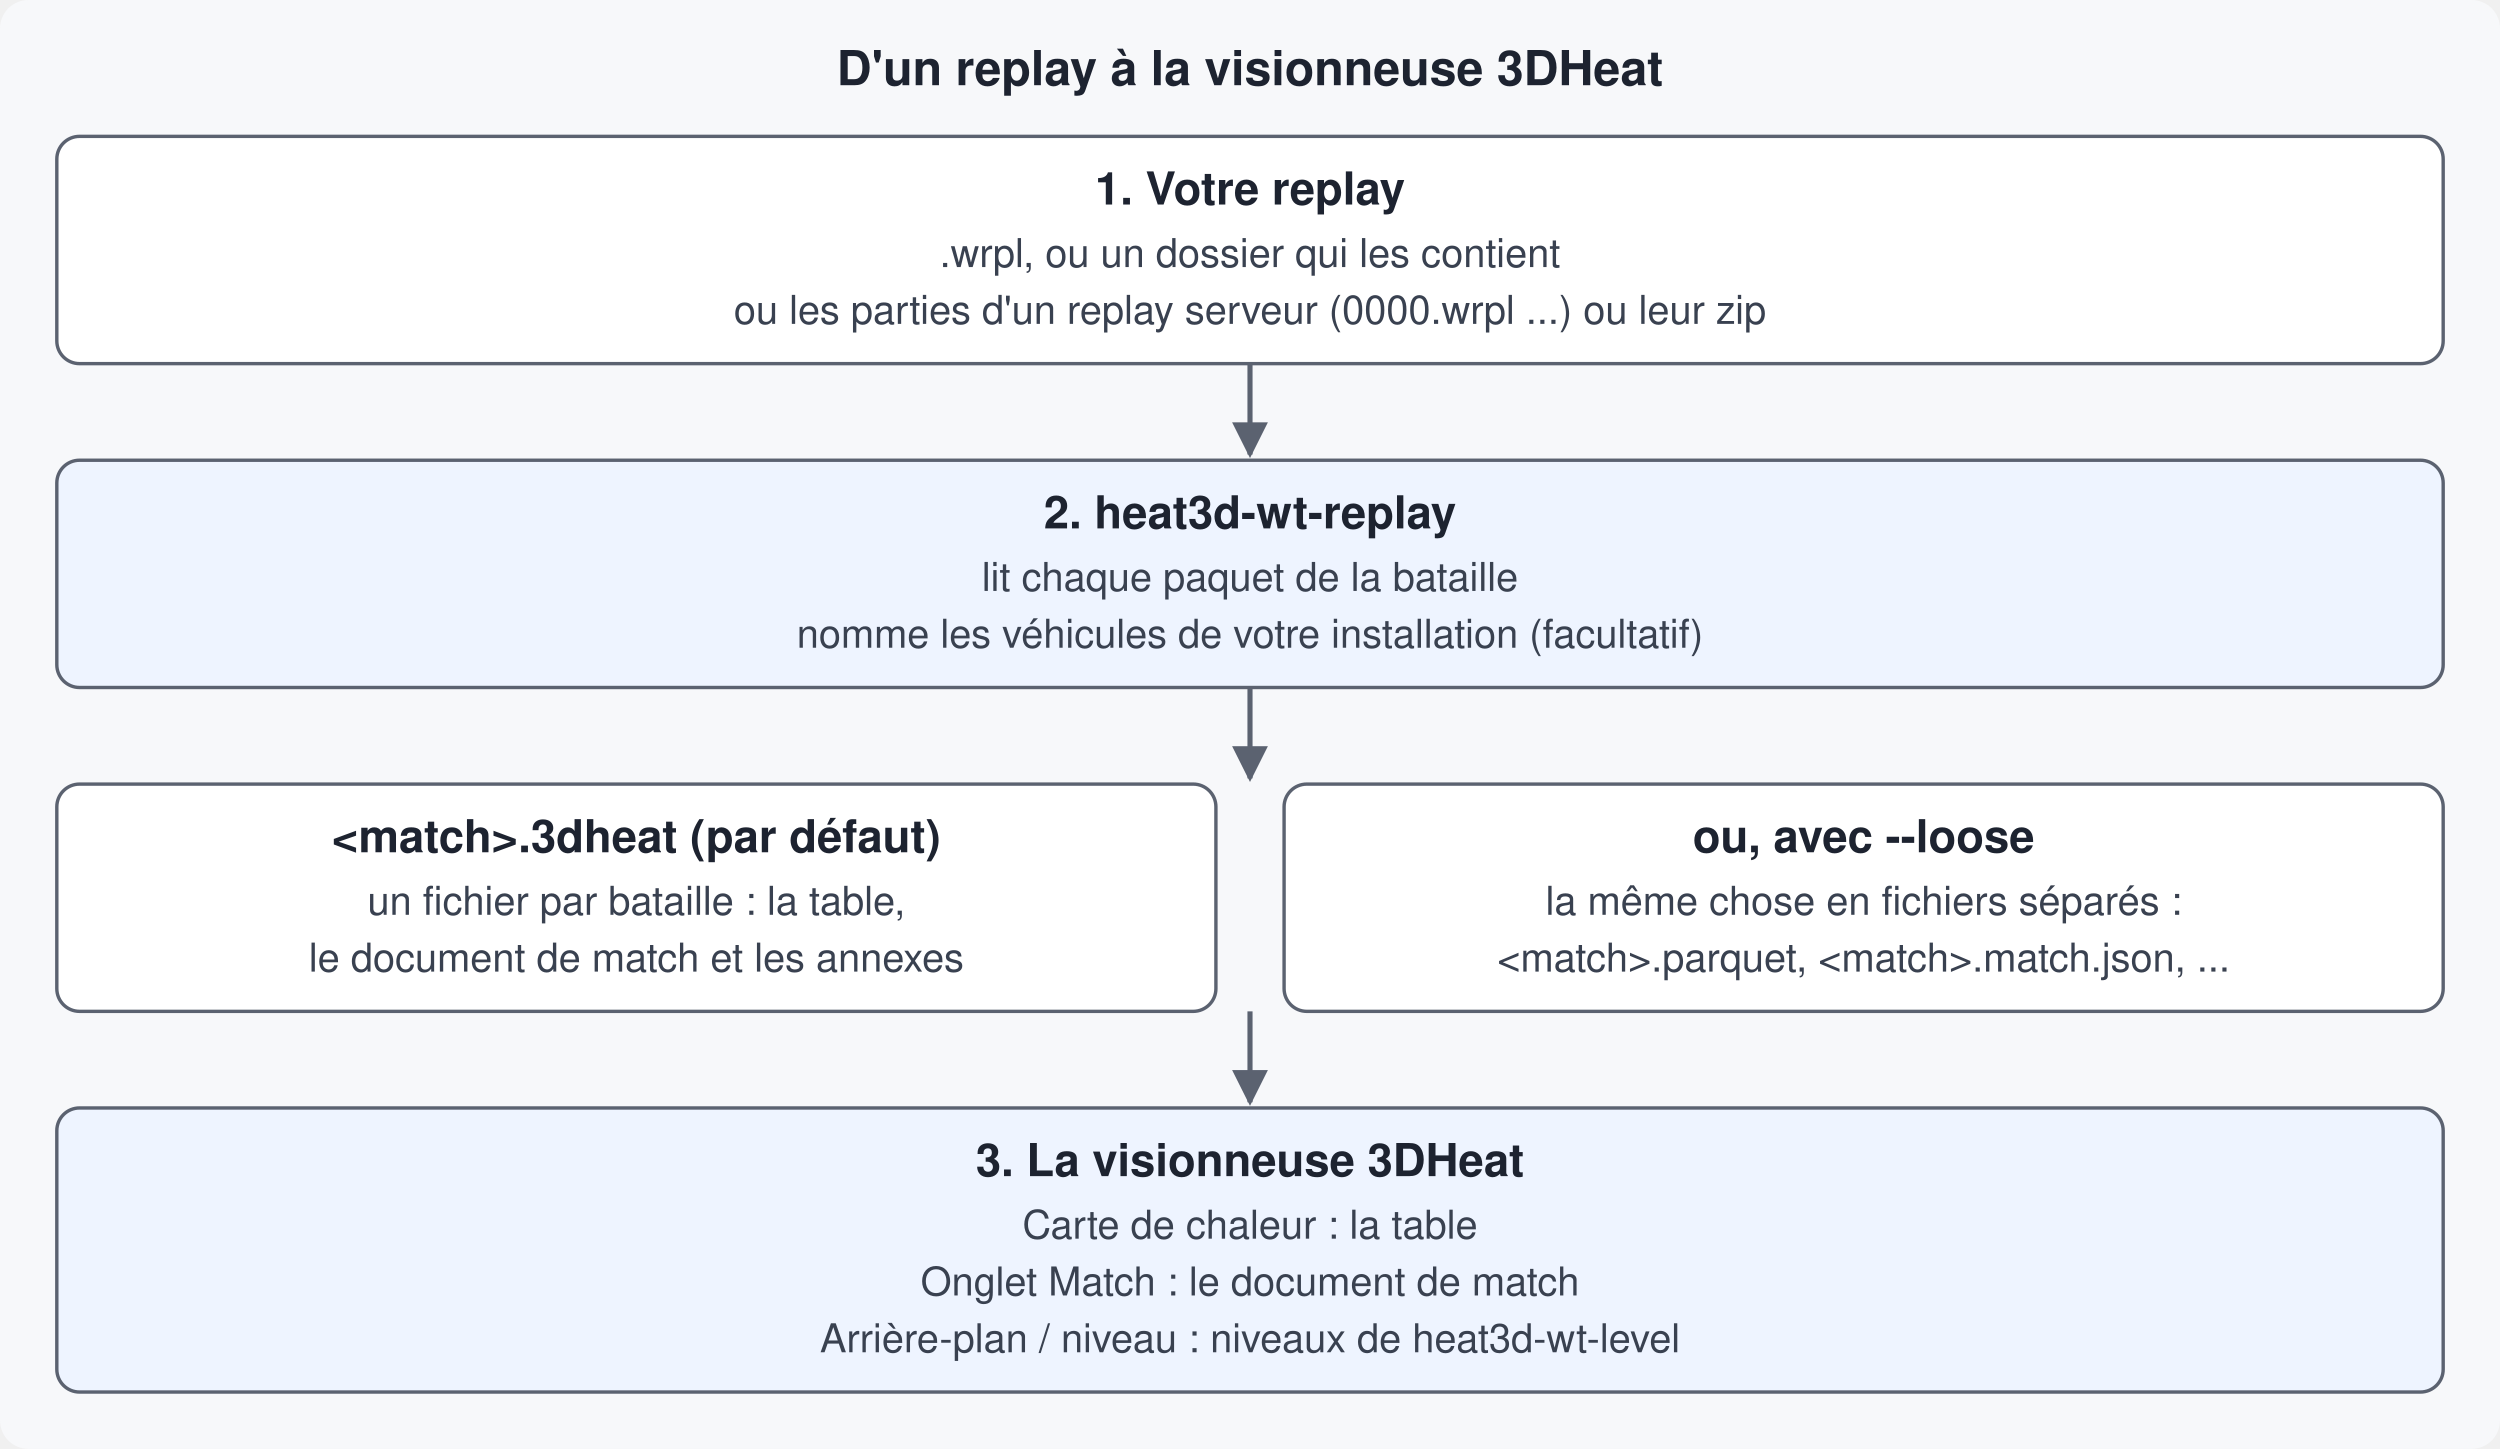
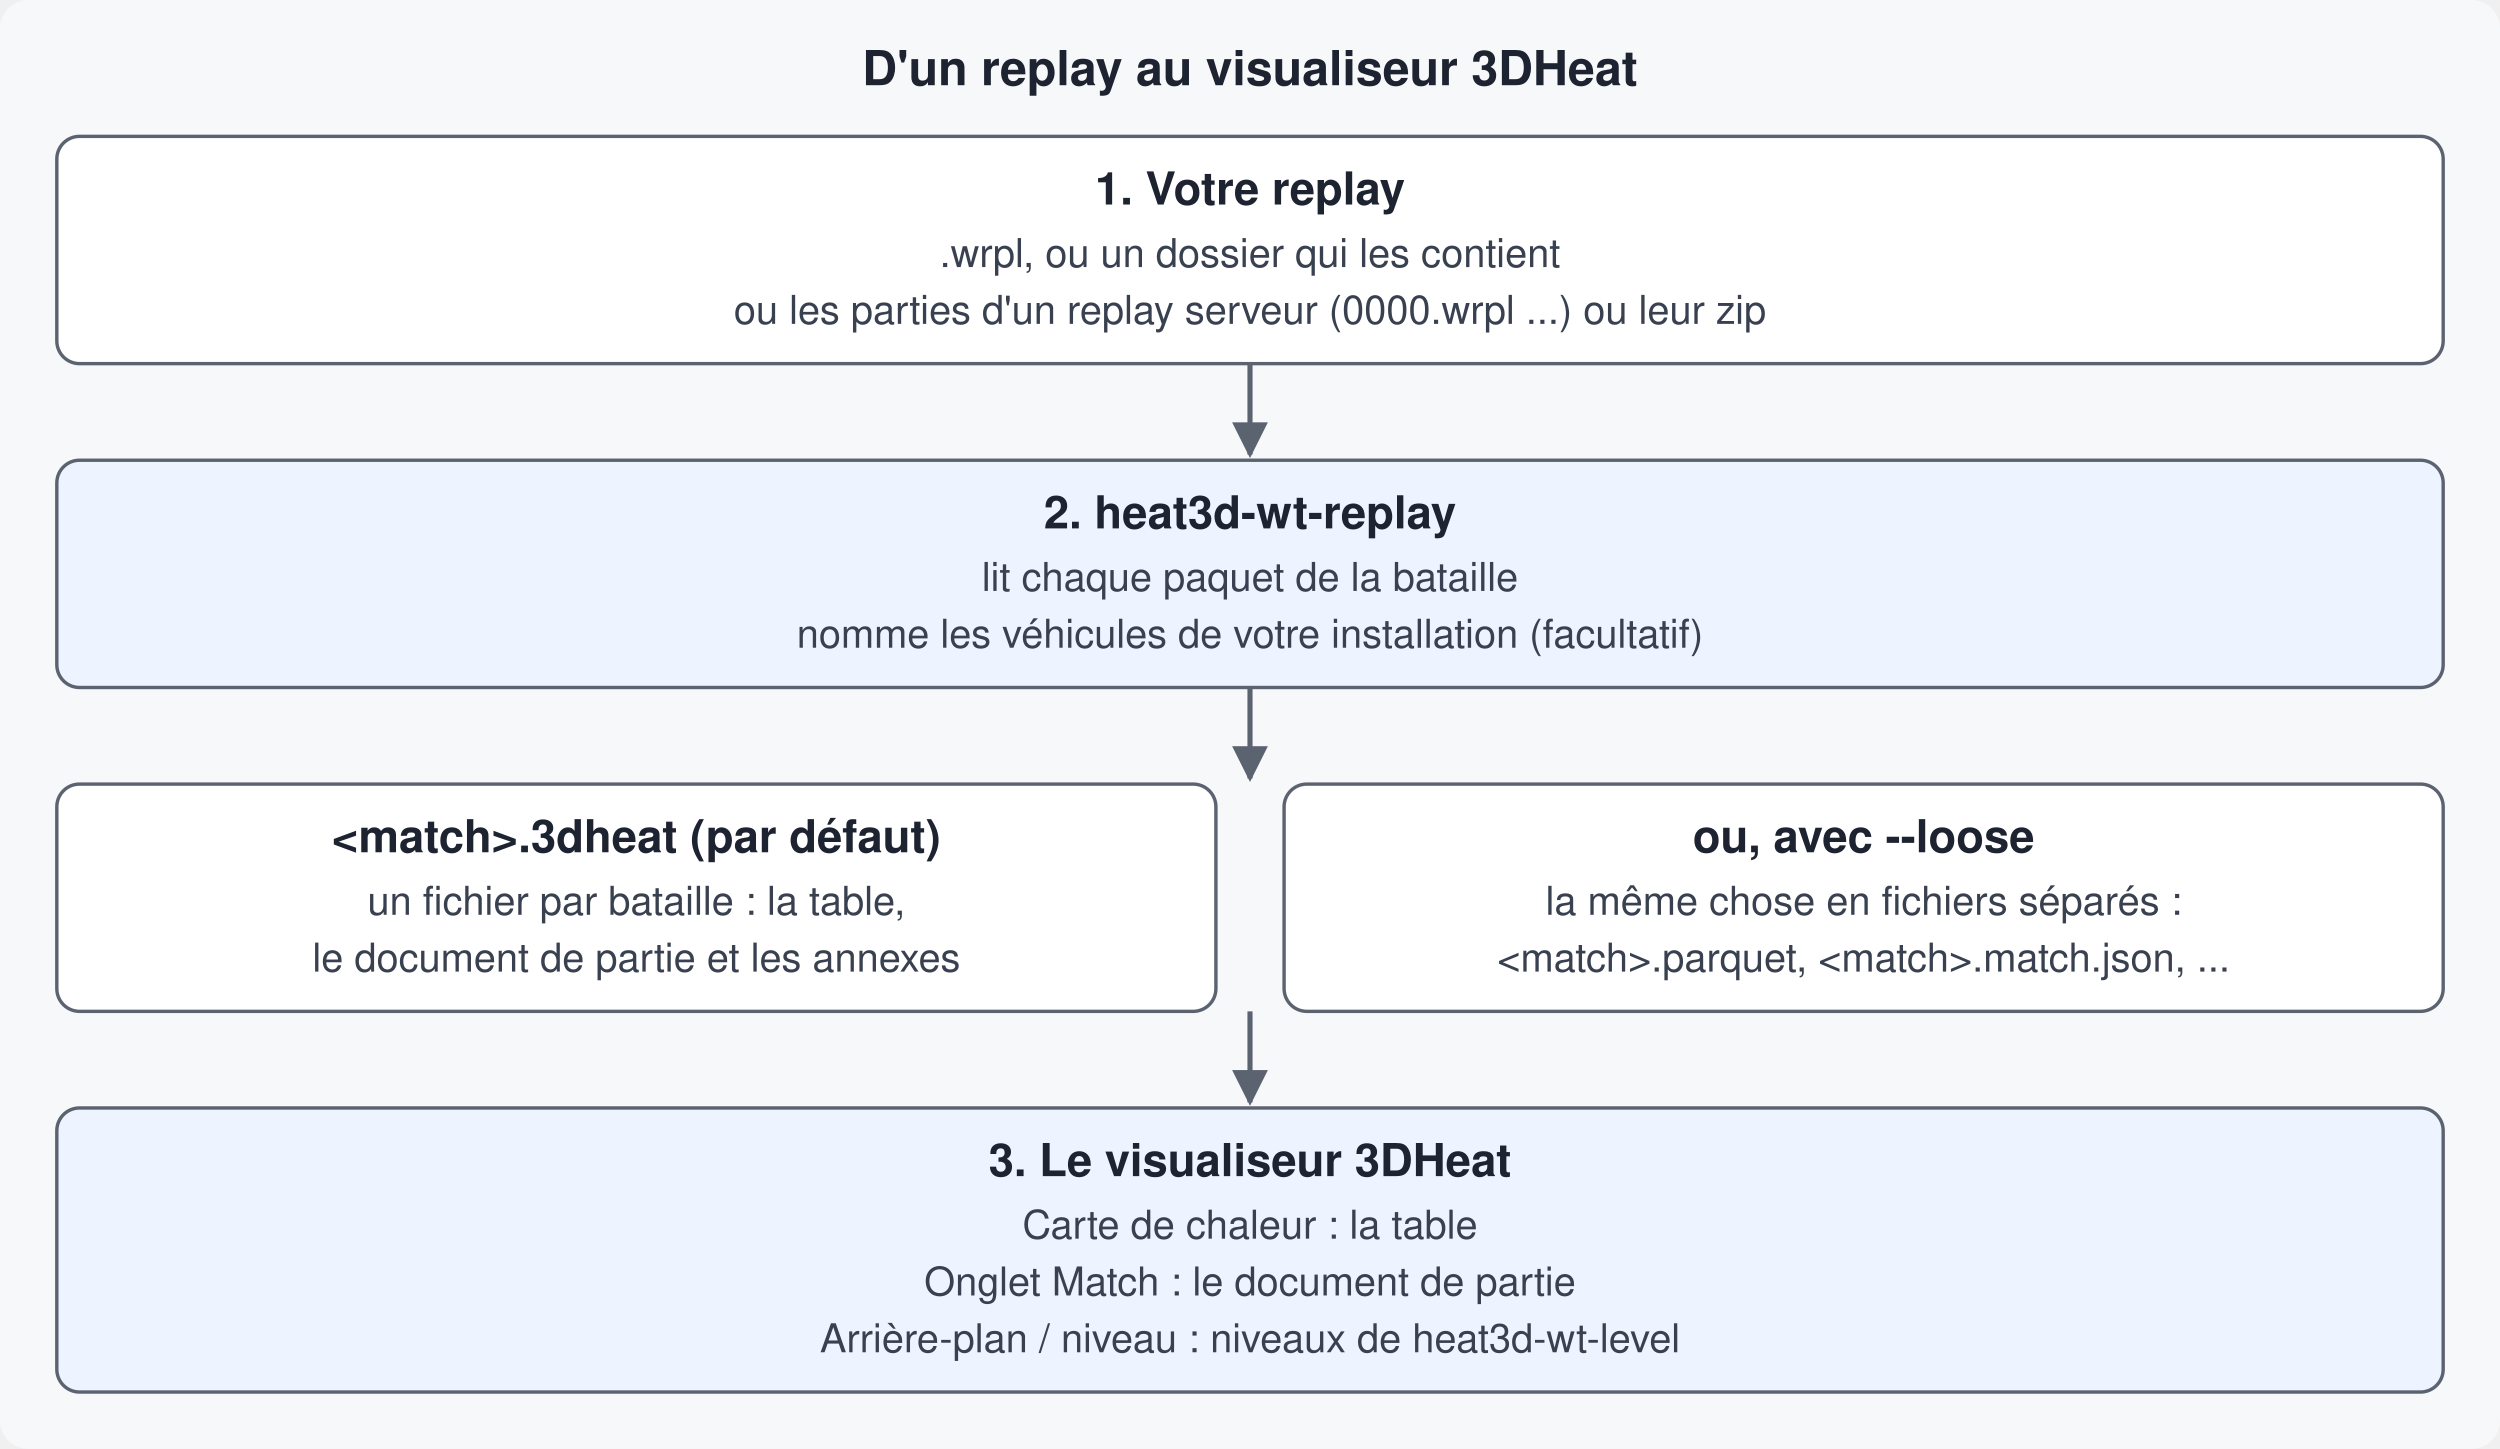
<svg xmlns="http://www.w3.org/2000/svg" width="880" height="510" viewBox="0 0 880 510" role="img" aria-label="From a replay to the 3DHeat viewer">
  <defs>
    <marker id="a" viewBox="0 0 10 10" refX="9" refY="5" markerWidth="7" markerHeight="7" orient="auto">
      <path d="M0,0 L10,5 L0,10 z" fill="#5b6270" />
    </marker>
  </defs>
  <rect width="880" height="510" rx="10" fill="#f7f8fa" />
-   <text x="440" y="30" font-family="Segoe UI,Helvetica,Arial,sans-serif" font-size="17" font-weight="600" text-anchor="middle" fill="#1d2330">D'un replay à la visionneuse 3DHeat</text>
+   <text x="440" y="30" font-family="Segoe UI,Helvetica,Arial,sans-serif" font-size="17" font-weight="600" text-anchor="middle" fill="#1d2330">D'un replay au visualiseur 3DHeat</text>
  <rect x="20" y="48" width="840" height="80" rx="8" fill="#ffffff" stroke="#5b6270" stroke-width="1.2" />
  <text x="440" y="72" font-family="Segoe UI,Helvetica,Arial,sans-serif" font-size="16" font-weight="600" text-anchor="middle" fill="#1d2330">1. Votre replay</text>
  <text x="440" y="94" font-family="Segoe UI,Helvetica,Arial,sans-serif" font-size="14" text-anchor="middle" fill="#394150">.wrpl, ou un dossier qui les contient</text>
  <text x="440" y="114" font-family="Segoe UI,Helvetica,Arial,sans-serif" font-size="14" text-anchor="middle" fill="#394150">ou les parties d'un replay serveur (0000.wrpl ...) ou leur zip</text>
  <line x1="440" y1="128" x2="440" y2="160" stroke="#5b6270" stroke-width="1.8" marker-end="url(#a)" />
  <rect x="20" y="162" width="840" height="80" rx="8" fill="#eef4ff" stroke="#5b6270" stroke-width="1.2" />
  <text x="440" y="186" font-family="Segoe UI,Helvetica,Arial,sans-serif" font-size="16" font-weight="600" text-anchor="middle" fill="#1d2330">2. heat3d-wt-replay</text>
  <text x="440" y="208" font-family="Segoe UI,Helvetica,Arial,sans-serif" font-size="14" text-anchor="middle" fill="#394150">lit chaque paquet de la bataille</text>
  <text x="440" y="228" font-family="Segoe UI,Helvetica,Arial,sans-serif" font-size="14" text-anchor="middle" fill="#394150">nomme les véhicules de votre installation (facultatif)</text>
  <line x1="440" y1="242" x2="440" y2="274" stroke="#5b6270" stroke-width="1.8" marker-end="url(#a)" />
  <rect x="20" y="276" width="408" height="80" rx="8" fill="#ffffff" stroke="#5b6270" stroke-width="1.2" />
  <text x="224" y="300" font-family="Segoe UI,Helvetica,Arial,sans-serif" font-size="16" font-weight="600" text-anchor="middle" fill="#1d2330">&lt;match&gt;.3dheat (par défaut)</text>
  <text x="224" y="322" font-family="Segoe UI,Helvetica,Arial,sans-serif" font-size="14" text-anchor="middle" fill="#394150">un fichier par bataille : la table,</text>
-   <text x="224" y="342" font-family="Segoe UI,Helvetica,Arial,sans-serif" font-size="14" text-anchor="middle" fill="#394150">le document de match et les annexes</text>
+   <text x="224" y="342" font-family="Segoe UI,Helvetica,Arial,sans-serif" font-size="14" text-anchor="middle" fill="#394150">le document de partie et les annexes</text>
  <rect x="452" y="276" width="408" height="80" rx="8" fill="#ffffff" stroke="#5b6270" stroke-width="1.2" />
  <text x="656" y="300" font-family="Segoe UI,Helvetica,Arial,sans-serif" font-size="16" font-weight="600" text-anchor="middle" fill="#1d2330">ou, avec --loose</text>
  <text x="656" y="322" font-family="Segoe UI,Helvetica,Arial,sans-serif" font-size="14" text-anchor="middle" fill="#394150">la même chose en fichiers séparés :</text>
  <text x="656" y="342" font-family="Segoe UI,Helvetica,Arial,sans-serif" font-size="14" text-anchor="middle" fill="#394150">&lt;match&gt;.parquet, &lt;match&gt;.match.json, ...</text>
  <line x1="440" y1="356" x2="440" y2="388" stroke="#5b6270" stroke-width="1.8" marker-end="url(#a)" />
  <rect x="20" y="390" width="840" height="100" rx="8" fill="#eef4ff" stroke="#5b6270" stroke-width="1.2" />
-   <text x="440" y="414" font-family="Segoe UI,Helvetica,Arial,sans-serif" font-size="16" font-weight="600" text-anchor="middle" fill="#1d2330">3. La visionneuse 3DHeat</text>
+   <text x="440" y="414" font-family="Segoe UI,Helvetica,Arial,sans-serif" font-size="16" font-weight="600" text-anchor="middle" fill="#1d2330">3. Le visualiseur 3DHeat</text>
  <text x="440" y="436" font-family="Segoe UI,Helvetica,Arial,sans-serif" font-size="14" text-anchor="middle" fill="#394150">Carte de chaleur : la table</text>
-   <text x="440" y="456" font-family="Segoe UI,Helvetica,Arial,sans-serif" font-size="14" text-anchor="middle" fill="#394150">Onglet Match : le document de match</text>
+   <text x="440" y="456" font-family="Segoe UI,Helvetica,Arial,sans-serif" font-size="14" text-anchor="middle" fill="#394150">Onglet Match : le document de partie</text>
  <text x="440" y="476" font-family="Segoe UI,Helvetica,Arial,sans-serif" font-size="14" text-anchor="middle" fill="#394150">Arrière-plan / niveau : niveaux de heat3d-wt-level</text>
</svg>
